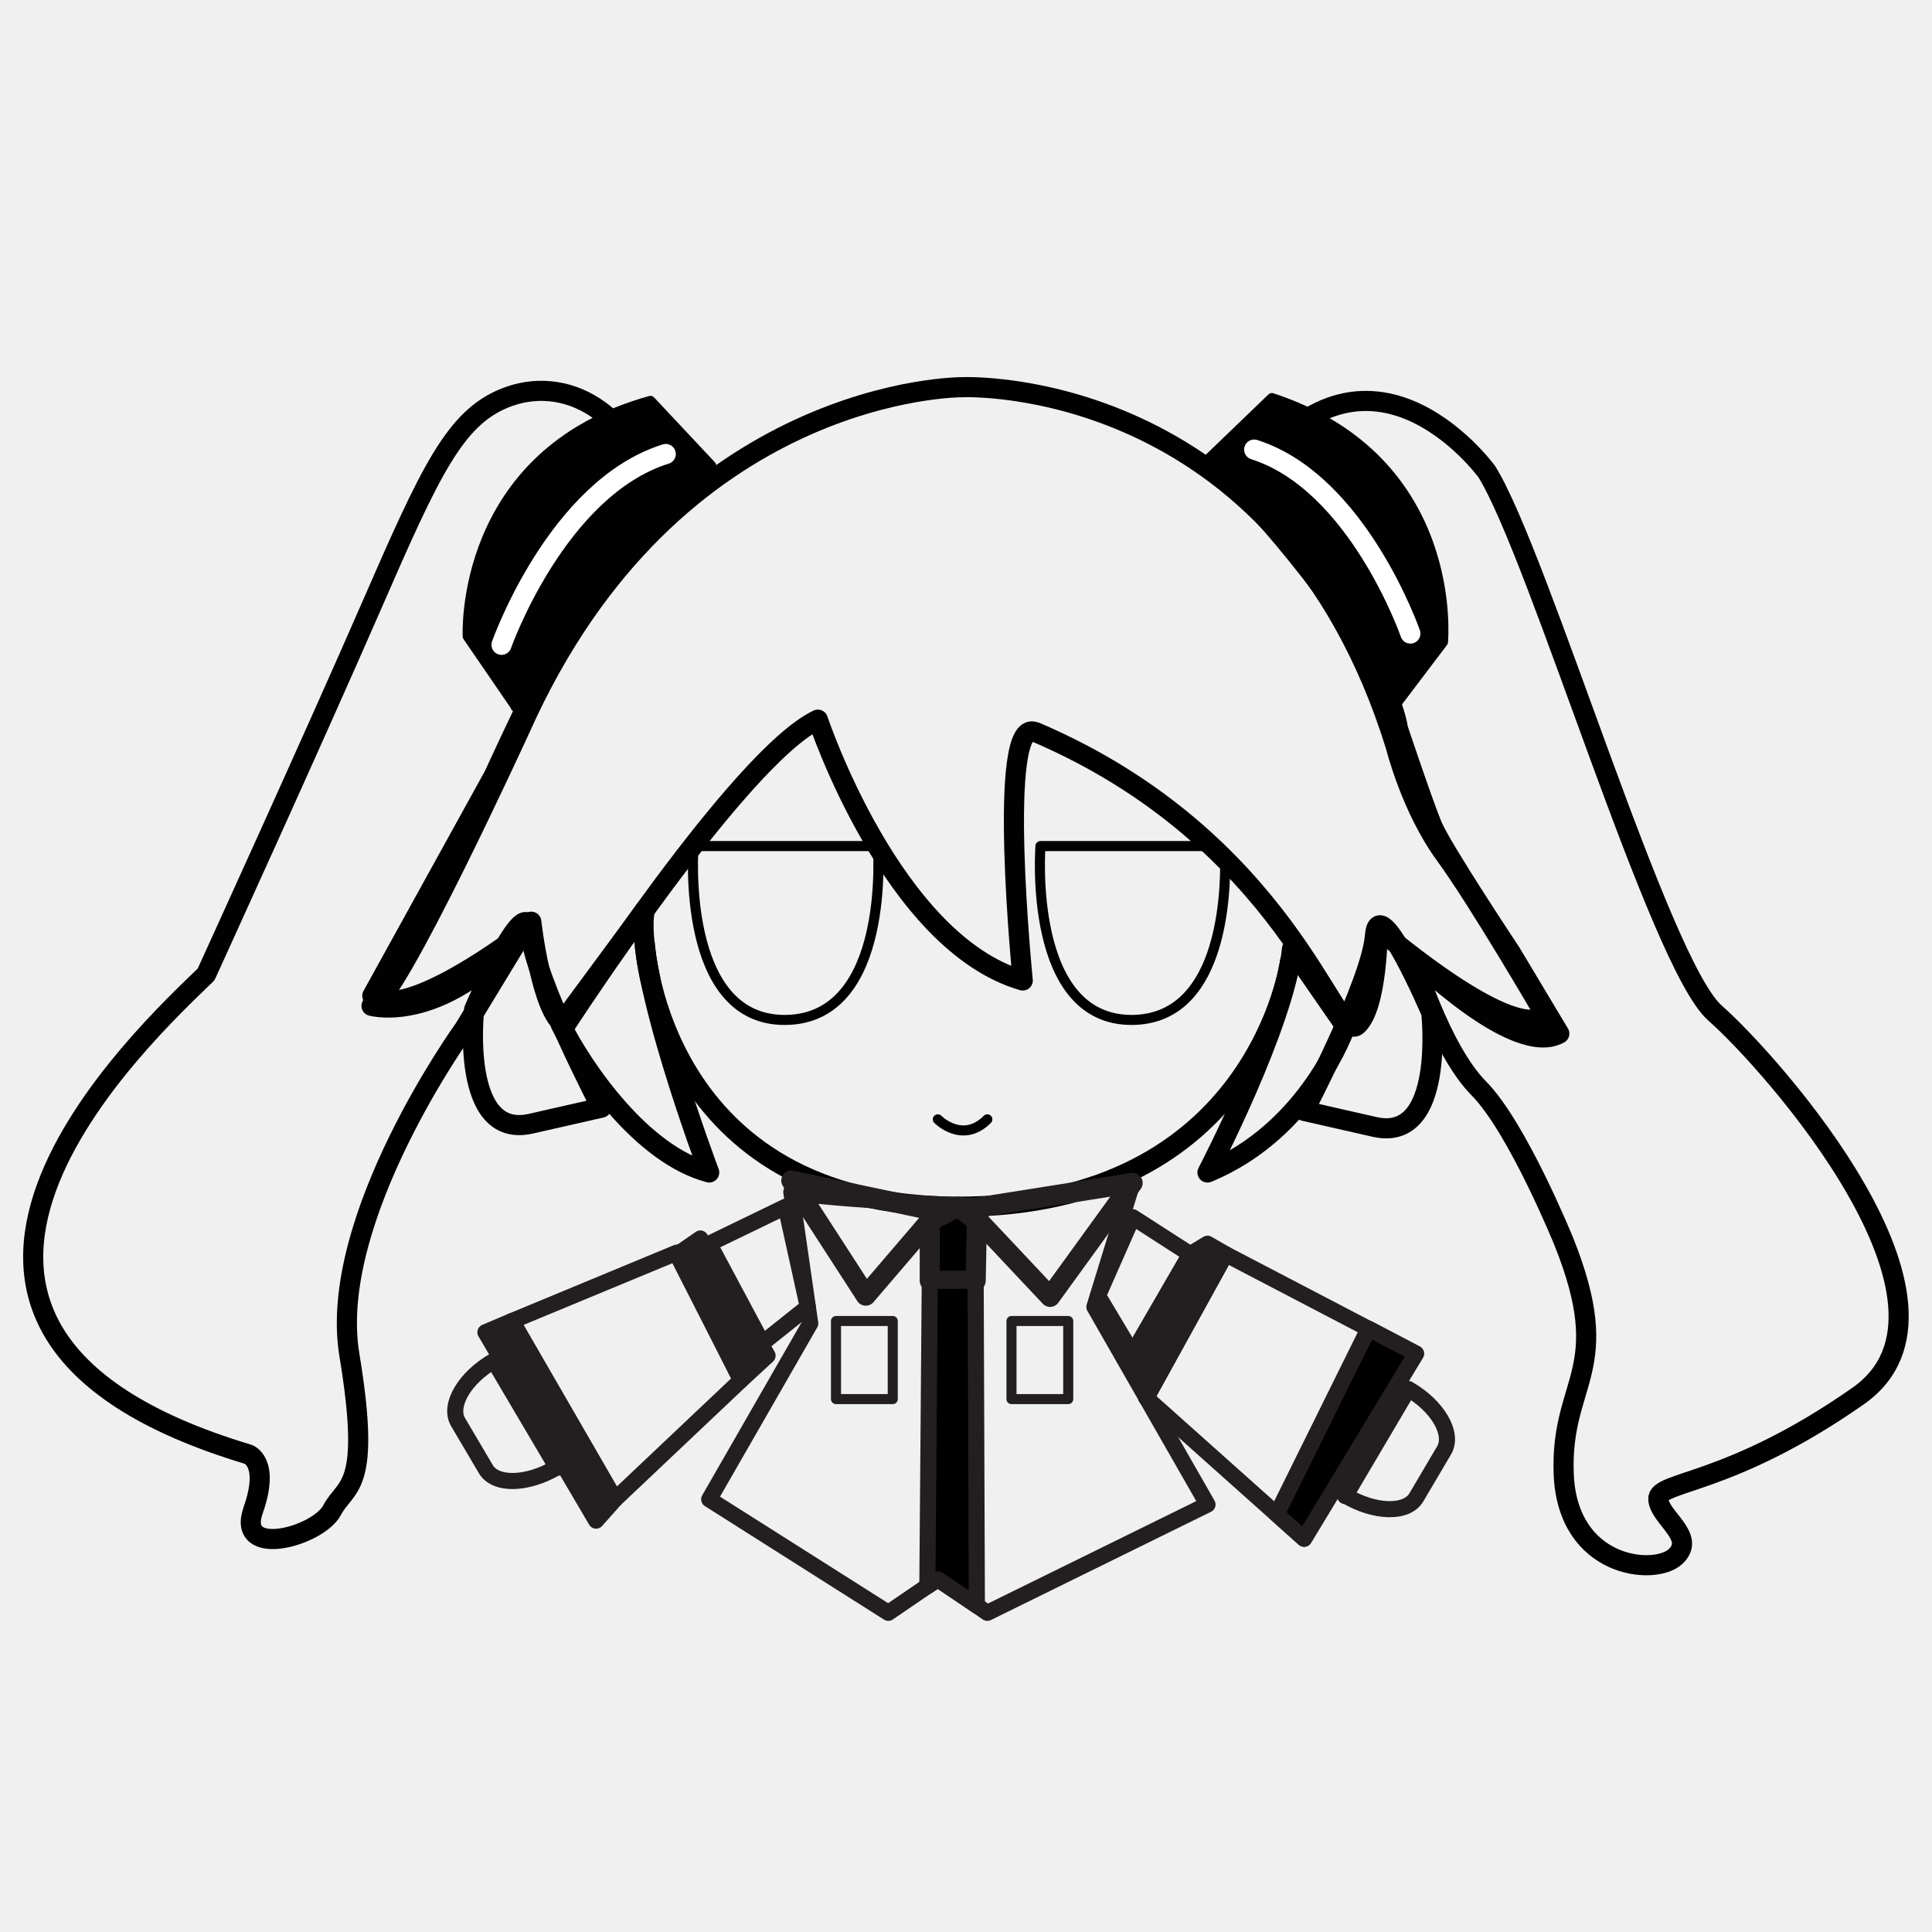
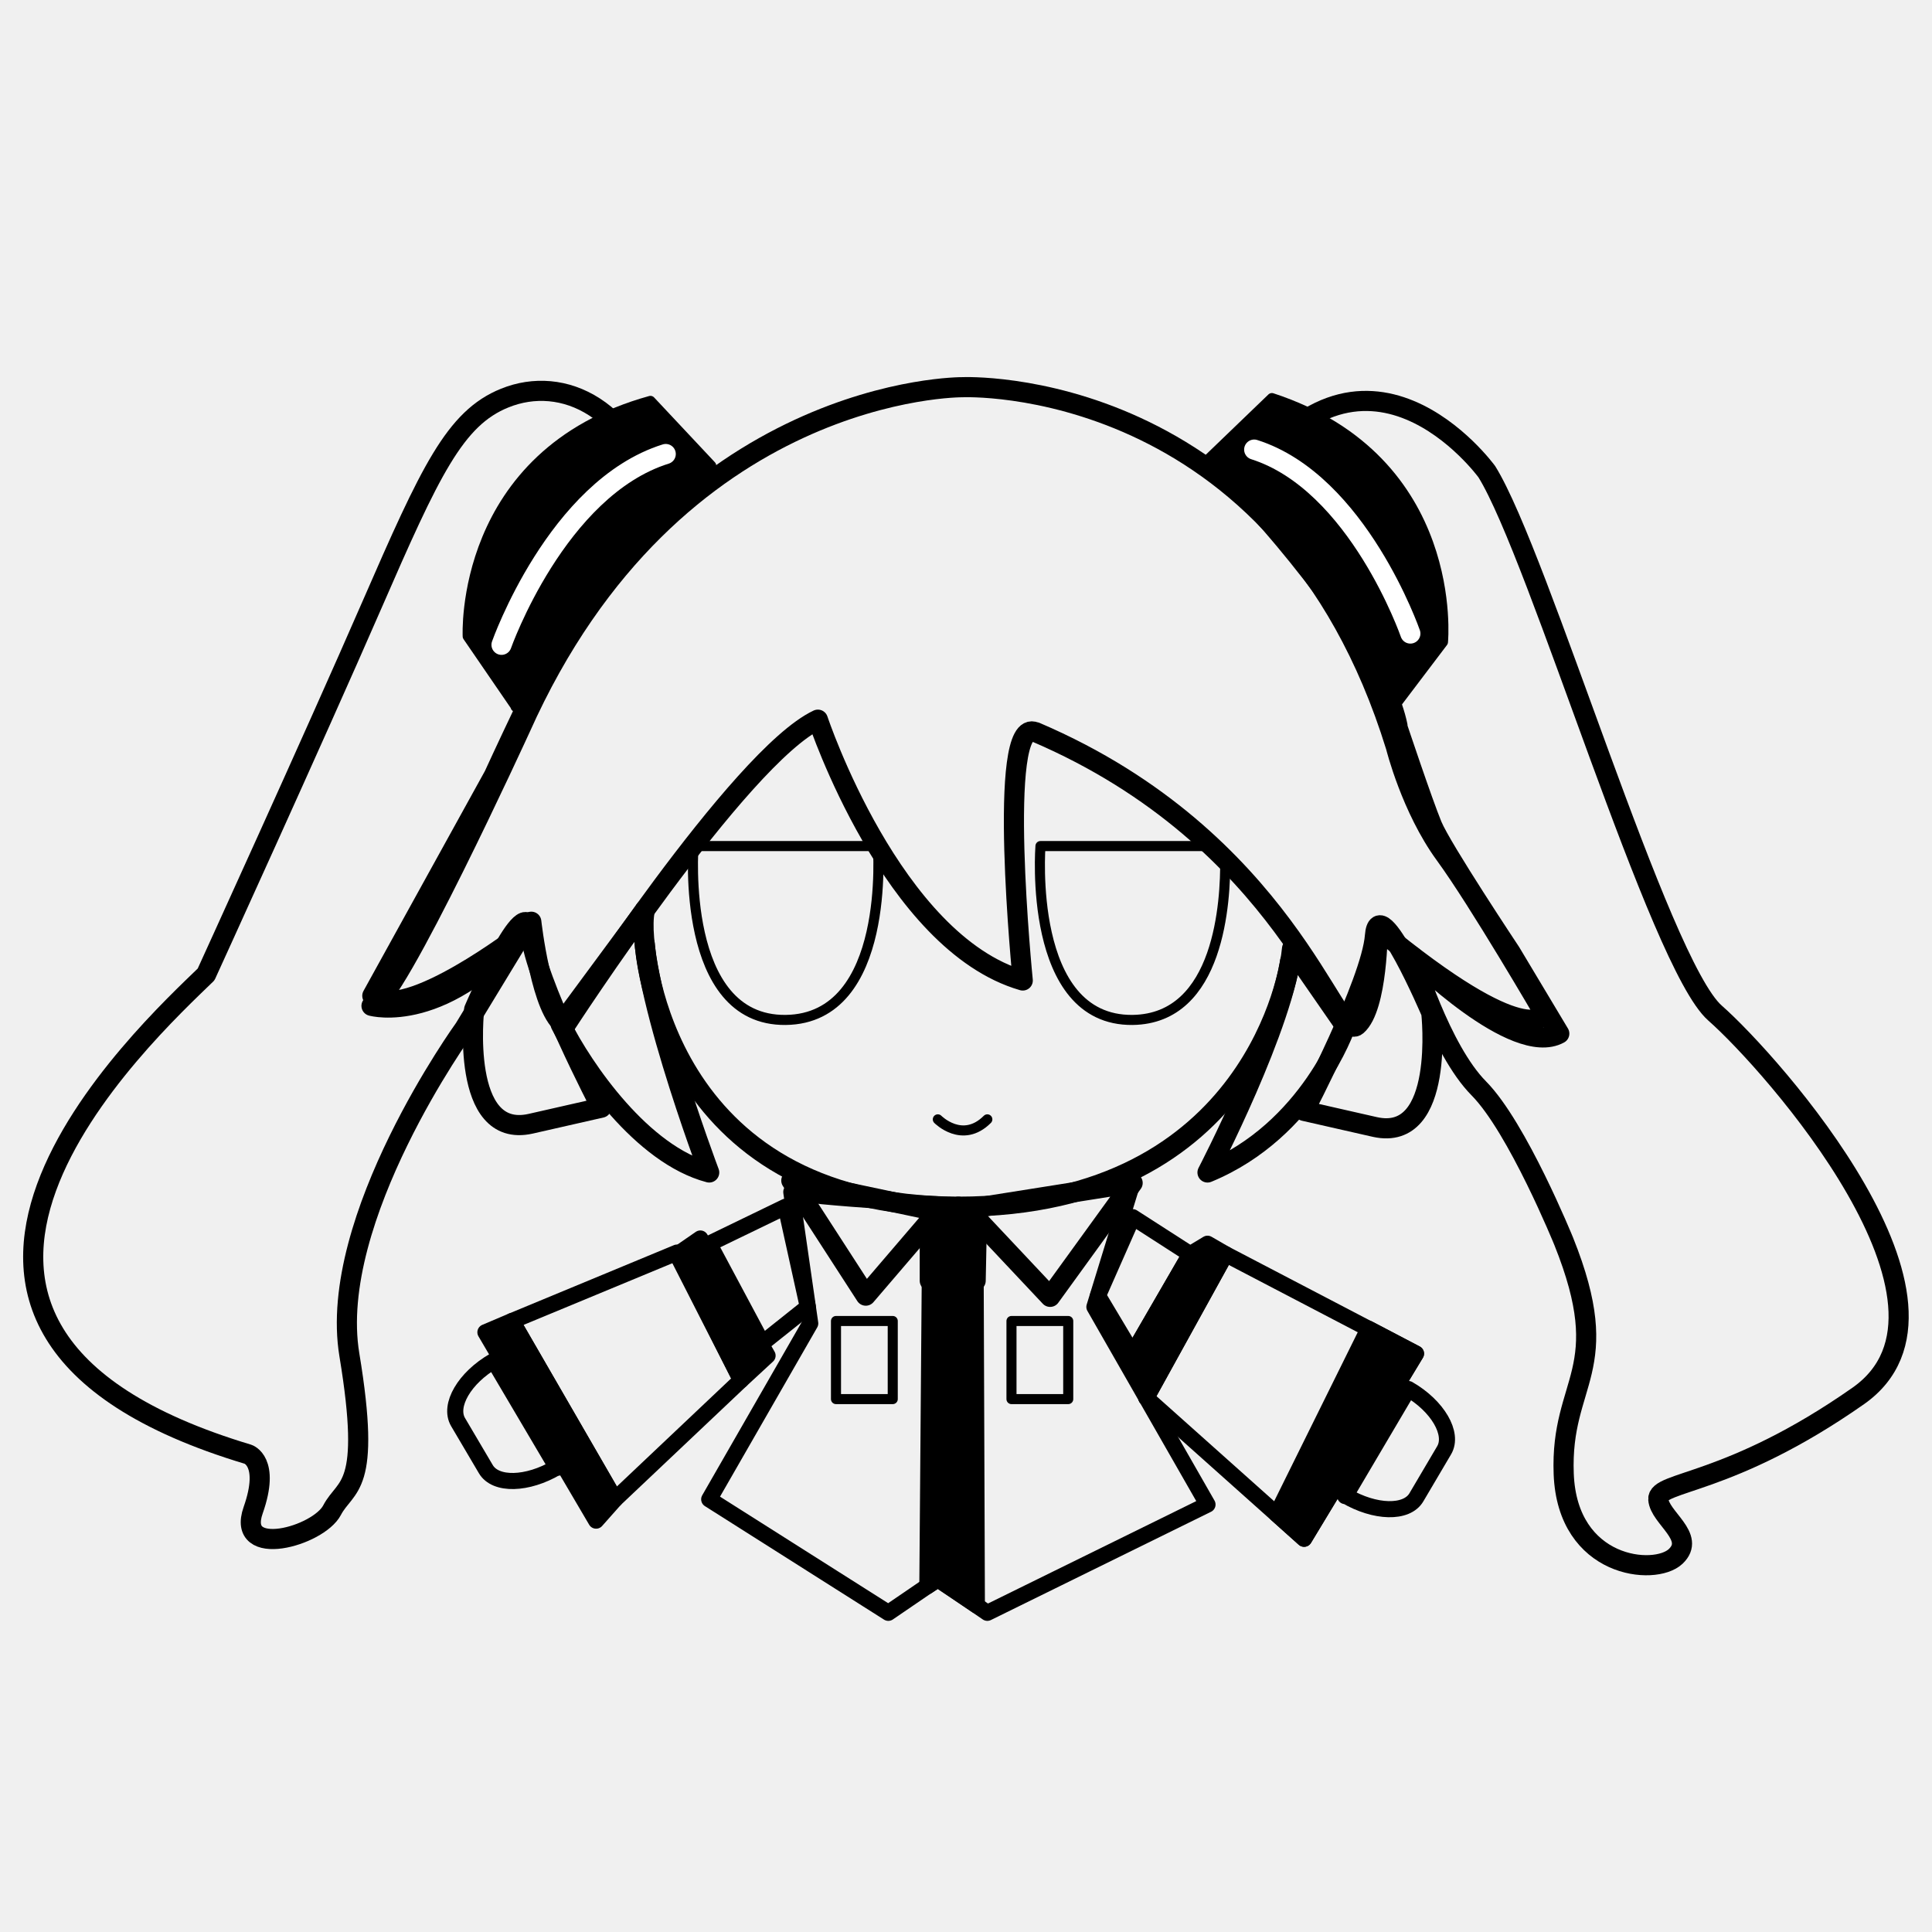
<svg xmlns="http://www.w3.org/2000/svg" id="Plushies" viewBox="0 0 48 48">
  <defs>
    <style>
      .cls-1, .cls-2, .cls-3, .cls-4, .cls-5, .cls-6, .cls-7, .cls-8, .cls-9, .cls-10 {
        stroke-linecap: round;
        stroke-linejoin: round;
      }

      .cls-1, .cls-2, .cls-3, .cls-4, .cls-6, .cls-7 {
        fill: none;
      }

      .cls-1, .cls-2, .cls-4, .cls-5, .cls-9, .cls-10 {
-         stroke: #231f20;
+         stroke: #000000;
      }

      .cls-1, .cls-7, .cls-8 {
        stroke-width: .25px;
      }

      .cls-2, .cls-3, .cls-6, .cls-10 {
        stroke-width: .5px;
      }

      .cls-3 {
        stroke: #fff;
      }

      .cls-4, .cls-5, .cls-9 {
        stroke-width: .4px;
      }

      .cls-5 {
-         fill: #231f20;
+         fill: #000000;
      }

      .cls-6, .cls-7, .cls-8 {
-         stroke: #010101;
+         stroke: #000000;
      }

      .cls-8 {
-         fill: #010101;
+         fill: #000000;
      }
    </style>
  </defs>
  <g>
    <path class="cls-8" d="M12.82,17.56l-1.2-1.75s-.23-4.53,4.54-5.85l1.51,1.61s-2.05,1.05-4.86,5.99h.01Z" />
    <g>
      <path class="cls-6" d="M25.73,18.19c6.22,2.66,7.46,7.74,7.98,7.29s.52-2.41.52-2.41c3.72,3.07,4.15,2.13,4.15,2.13,0,0-1.64-2.82-2.48-3.97s-1.22-2.68-1.22-2.68c-2.87-9.29-10.77-8.93-10.77-8.93,0,0-7.17-.06-10.98,8.47,0,0-3.16,6.9-3.7,6.9,0,0,1.85.52,3.97-2.09,0,0,.25,2.27.84,2.58,0,0,4.33-6.68,6.28-7.6,0,0,1.84,5.54,5.09,6.48,0,0-.66-6.59.31-6.17h0Z" />
      <path class="cls-7" d="M21.81,21.02h-4.58s-.34,4.35,2.29,4.32,2.29-4.32,2.29-4.32Z" />
      <path class="cls-7" d="M30.44,21.36c.01,1.01-.13,3.95-2.3,3.98-2.63.03-2.29-4.32-2.29-4.32h4.25l.35.34h-.01Z" />
      <path class="cls-7" d="M23.3,27.81s.61.62,1.23,0" />
      <path class="cls-6" d="M16.02,22.62l-2.09,2.83c.57,1.13,2.02,3.24,3.69,3.68,0,0-1.9-5.03-1.6-6.52h0Z" />
      <path class="cls-6" d="M32.1,23.58l1.33,1.92s-.88,2.58-3.43,3.63c0,0,1.92-3.69,2.1-5.56h0Z" />
      <path class="cls-6" d="M16.02,23.46s.36,6.52,7.79,6.52,8.24-6.09,8.24-6.09" />
      <path class="cls-8" d="M34.57,17.64l1.28-1.69s.44-4.52-4.25-6.06l-1.59,1.53s2,1.15,4.57,6.21h0Z" />
      <path class="cls-6" d="M13.94,15.91l2.47-3.14c-.64-2.67-2.44-3.46-3.87-2.88-1.24.5-1.85,1.81-3.3,5.14s-4.12,9.18-4.12,9.18c-1.43,1.39-9.49,8.76,1.04,11.92,0,0,.56.17.13,1.39s1.62.65,1.96,0,.99-.48.43-3.86,2.86-8.11,2.86-8.11l1.44-2.37s-2.92,2.25-3.73,1.56l3.02-5.47s1.37-2.99,1.67-3.36Z" />
      <path class="cls-6" d="M34.72,18.03c-.47-2.26-3.92-5.88-3.92-5.88,3.07-4.66,6.14-.43,6.14-.43,1.3,2.09,4.28,12.23,5.67,13.45s6.76,7.26,3.56,9.51c-3.21,2.25-5,2.11-4.97,2.57s.95.93.43,1.42-2.69.29-2.78-2.05,1.3-2.54,0-5.78c0,0-1.15-2.83-2.11-3.8s-1.65-3.28-1.65-3.28c0,0,2.54,2.53,3.65,1.92l-1.21-2.02s-1.71-2.57-1.95-3.15-.87-2.47-.87-2.47h0Z" />
      <path class="cls-6" d="M11.78,25.08s-.36,3.23,1.4,2.84l1.76-.4s-1.67-3.19-1.76-4.35-1.4,1.91-1.4,1.91Z" />
      <path class="cls-6" d="M35.56,25.16s.36,3.23-1.4,2.84l-1.76-.4s1.67-3.19,1.76-4.35,1.4,1.91,1.4,1.91Z" />
      <path class="cls-3" d="M12.46,16.02s1.37-3.89,4.08-4.74" />
      <path class="cls-3" d="M35.04,15.74s-1.3-3.75-3.88-4.57" />
    </g>
  </g>
  <polygon class="cls-2" points="19.66 29.33 21.51 32.19 23.3 30.1 19.66 29.33" />
  <polygon class="cls-2" points="28.14 29.39 26.09 32.22 24.04 30.04 28.14 29.39" />
  <polygon class="cls-10" points="23.1 30.34 23.1 31.82 24.24 31.82 24.27 30.34 23.81 29.98 23.1 30.34" />
  <path class="cls-4" d="M19.66,29.62l.47,3.26-2.51,4.37,4.45,2.82,1.23-.84,1.23.84,5.47-2.69-2.81-4.91.95-3.09s-3.42.57-3.87.58-4.29-.22-4.61-.35Z" />
  <polygon class="cls-4" points="19.52 29.98 17.62 30.9 18.94 33.37 20.07 32.47 19.52 29.98" />
  <polygon class="cls-4" points="28.14 30.24 29.57 31.16 28.14 33.63 27.28 32.19 28.14 30.24" />
  <polygon class="cls-5" points="17.62 31.14 17.4 30.77 16.82 31.17 18.41 34.29 19.07 33.68 17.62 31.14" />
  <polygon class="cls-5" points="29.57 31.16 30 30.9 30.45 31.16 28.48 34.73 28.14 33.63 29.57 31.16" />
  <polygon class="cls-4" points="16.82 31.12 12.72 32.82 15.28 37.25 18.41 34.29 16.82 31.12" />
  <polygon class="cls-5" points="12.72 32.82 12.06 33.1 14.81 37.78 15.28 37.25 12.72 32.82" />
  <polygon class="cls-4" points="30.45 31.16 35.18 33.63 32.4 38.23 28.48 34.73 30.45 31.16" />
  <polygon class="cls-9" points="34 33.01 31.72 37.62 32.4 38.23 35.18 33.63 34 33.01" />
  <path class="cls-4" d="M13.83,36.46h0c-.73.43-1.52.45-1.76.04l-.69-1.17c-.24-.41.16-1.1.89-1.52l1.57,2.66Z" />
  <path class="cls-4" d="M33.43,37.16h0c.73.43,1.52.45,1.76.04l.69-1.17c.24-.41-.16-1.1-.89-1.52l-1.57,2.66Z" />
  <polygon class="cls-9" points="23.1 31.82 23.04 39.41 23.3 39.24 24.27 39.89 24.24 31.82 23.1 31.82" />
  <rect class="cls-1" x="20.77" y="32.82" width="1.41" height="1.94" />
  <rect class="cls-1" x="25.13" y="32.82" width="1.41" height="1.94" />
</svg>
